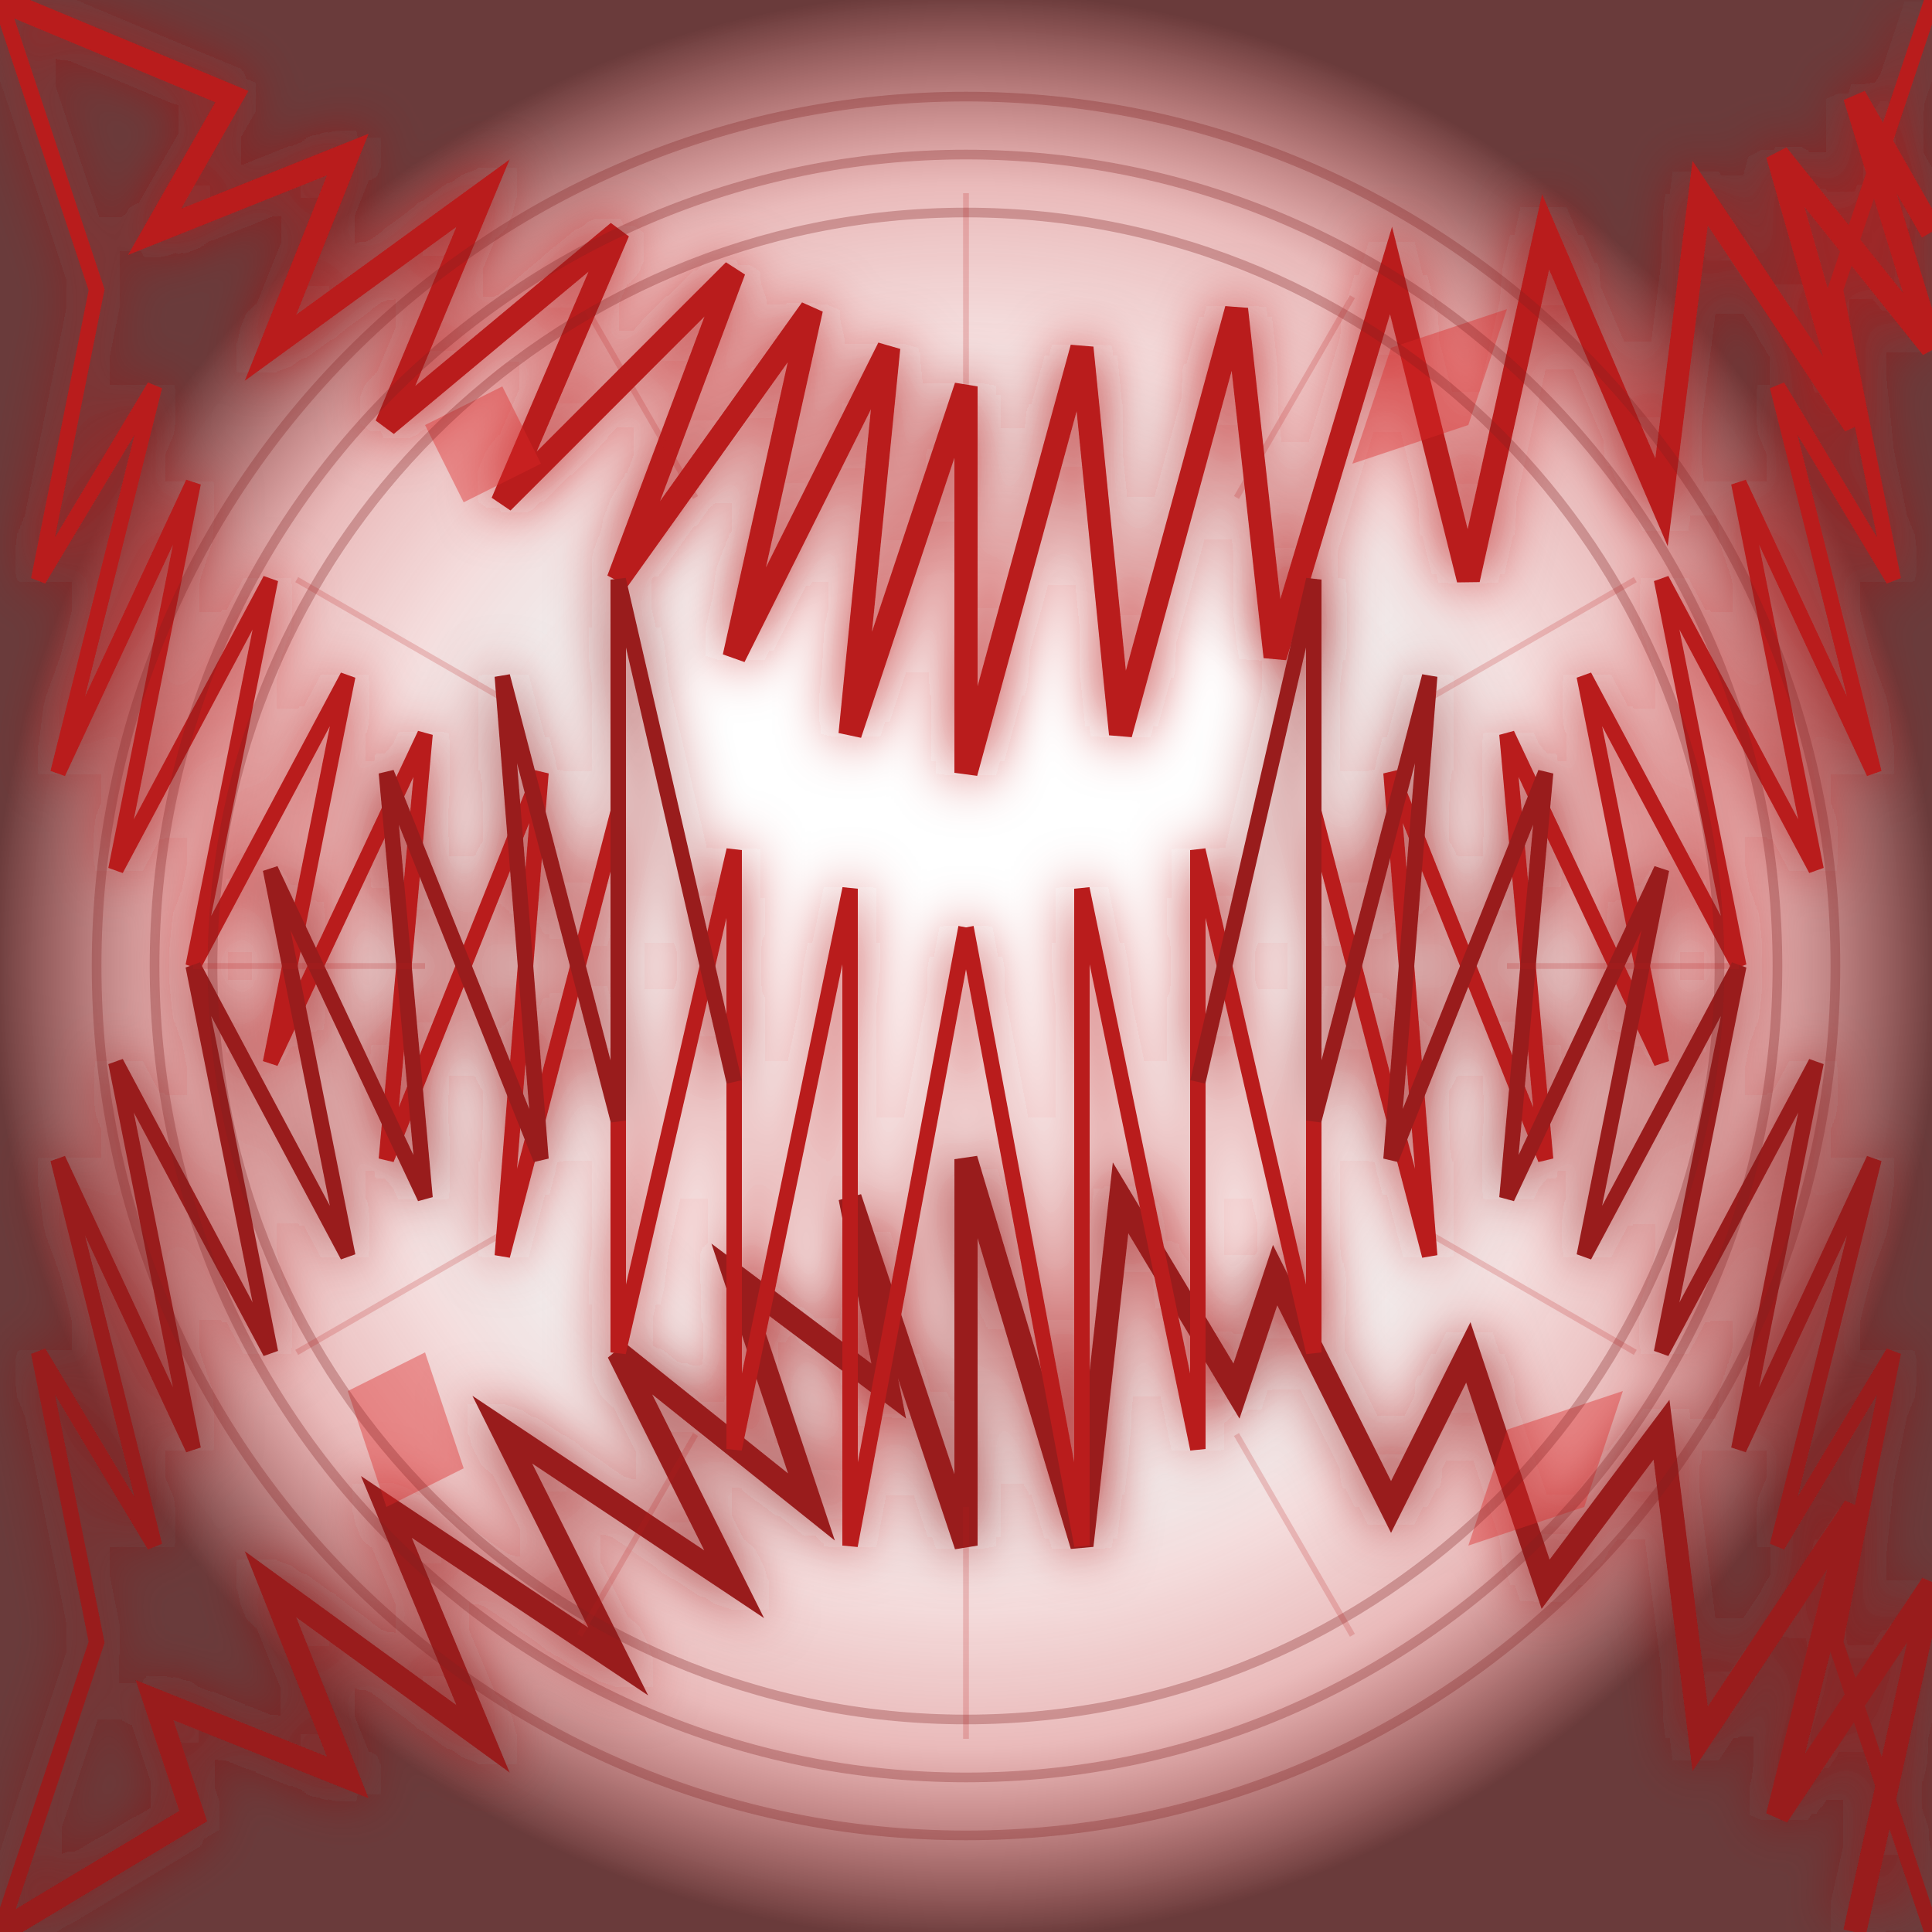
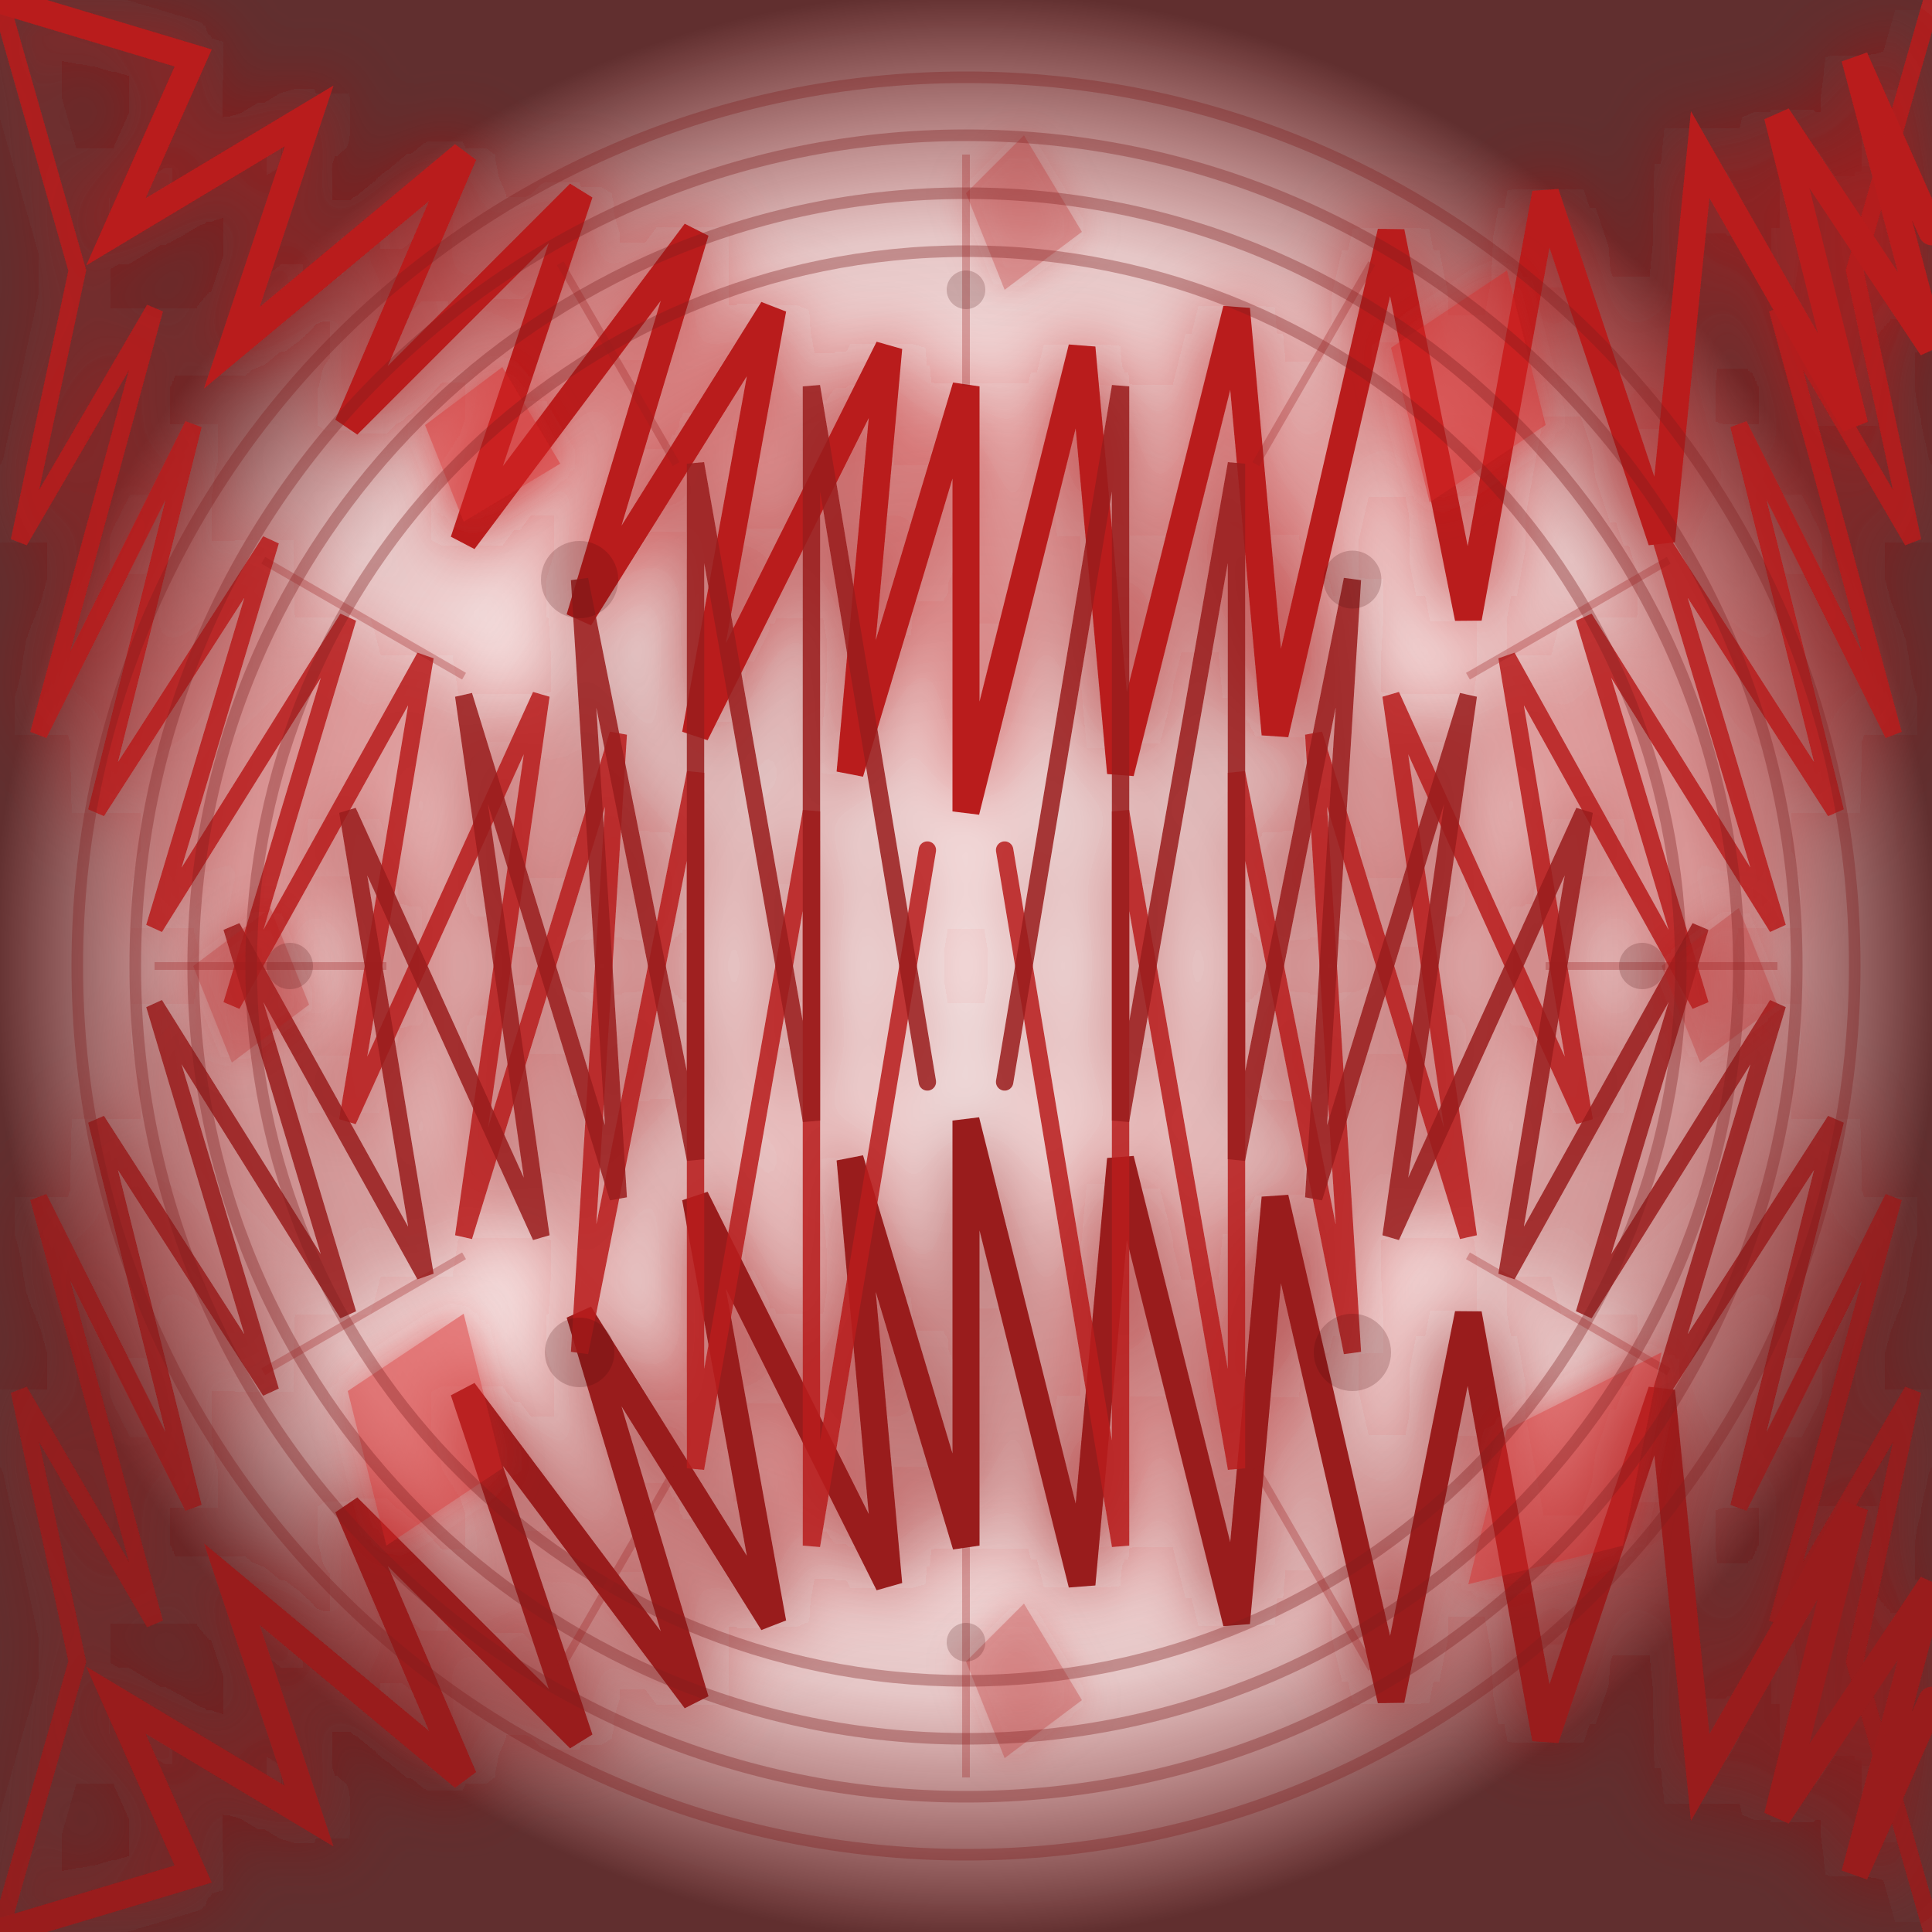
<svg xmlns="http://www.w3.org/2000/svg" viewBox="0 0 100 100" overflow="visible">
  <defs>
-     <radialGradient id="glow" cx="50%" cy="50%" r="50%">
-       <stop offset="40%" stop-color="transparent" />
-       <stop offset="65%" stop-color="#b91c1c" stop-opacity="0.15" />
-       <stop offset="80%" stop-color="#b91c1c" stop-opacity="0.3" />
-       <stop offset="100%" stop-color="#450a0a" stop-opacity="0.8" />
+     <radialGradient id="apoGlow" cx="50%" cy="50%" r="50%">
+       <stop offset="25%" stop-color="transparent" />
+       <stop offset="55%" stop-color="#b91c1c" stop-opacity="0.12" />
+       <stop offset="75%" stop-color="#991b1b" stop-opacity="0.25" />
+       <stop offset="100%" stop-color="#450a0a" stop-opacity="0.85" />
    </radialGradient>
-     <filter id="redGlow">
-       <feGaussianBlur stdDeviation="1.5" result="blur" />
+     <filter id="redGlow2">
+       <feGaussianBlur stdDeviation="2" result="blur" />
+       <feMerge>
+         <feMergeNode in="blur" />
+         <feMergeNode in="SourceGraphic" />
+       </feMerge>
+     </filter>
+     <filter id="particleGlow">
+       <feGaussianBlur stdDeviation="1" result="blur" />
      <feMerge>
        <feMergeNode in="blur" />
        <feMergeNode in="SourceGraphic" />
      </feMerge>
    </filter>
  </defs>
-   <rect x="0" y="0" width="100" height="100" fill="url(#glow)" />
-   <g fill="none" filter="url(#redGlow)">
-     <path d="M0 0 L12 5 L8 12 L18 8 L14 18 L25 10 L20 22 L32 12 L26 26 L38 14 L32 30 L42 16 L38 34 L46 18 L44 38 L50 20 L50 40 L56 18 L58 38 L64 16 L66 34 L72 14 L76 30 L80 12 L86 26 L88 10 L96 22 L92 8 L100 18 L96 5 L100 12" stroke="#b91c1c" stroke-width="1.2" />
-     <path d="M0 100 L10 94 L8 88 L18 92 L14 82 L25 90 L20 78 L32 86 L26 74 L38 82 L32 70 L42 78 L38 66 L46 72 L44 62 L50 80 L50 60 L56 80 L58 62 L64 72 L66 66 L72 78 L76 70 L80 82 L86 74 L88 90 L96 78 L92 94 L100 82 L96 100" stroke="#991b1b" stroke-width="1.2" />
-     <path d="M0 0 L5 15 L2 30 L8 20 L3 40 L10 25 L6 45 L14 30 L10 50 L18 35 L14 55 L22 38 L20 60 L28 40 L26 65 L32 42 L32 70 L38 44 L38 75 L44 46 L44 80 L50 48" stroke="#b91c1c" stroke-width="0.8" />
-     <path d="M100 0 L95 15 L98 30 L92 20 L97 40 L90 25 L94 45 L86 30 L90 50 L82 35 L86 55 L78 38 L80 60 L72 40 L74 65 L68 42 L68 70 L62 44 L62 75 L56 46 L56 80 L50 48" stroke="#b91c1c" stroke-width="0.8" />
-     <path d="M0 100 L5 85 L2 70 L8 80 L3 60 L10 75 L6 55 L14 70 L10 50 L18 65 L14 45 L22 62 L20 40 L28 60 L26 35 L32 58 L32 30 L38 56" stroke="#991b1b" stroke-width="0.8" />
-     <path d="M100 100 L95 85 L98 70 L92 80 L97 60 L90 75 L94 55 L86 70 L90 50 L82 65 L86 45 L78 62 L80 40 L72 60 L74 35 L68 58 L68 30 L62 56" stroke="#991b1b" stroke-width="0.8" />
+   <rect x="0" y="0" width="100" height="100" fill="url(#apoGlow)" />
+   <g fill="none" filter="url(#redGlow2)" stroke-linecap="round">
+     <path d="M0 0 L10 3 L6 12 L16 6 L12 18 L24 8 L18 22 L30 10 L24 28 L36 12 L30 32 L40 16 L36 38 L46 18 L44 40 L50 20 L50 42 L56 18 L58 40 L64 16 L66 38 L72 12 L76 32 L80 10 L86 28 L88 8 L96 22 L92 6 L100 18 L96 3 L100 12" stroke="#b91c1c" stroke-width="1.4" />
+     <path d="M0 100 L10 97 L6 88 L16 94 L12 82 L24 92 L18 78 L30 90 L24 72 L36 88 L30 68 L40 84 L36 62 L46 82 L44 60 L50 80 L50 58 L56 82 L58 60 L64 84 L66 62 L72 88 L76 68 L80 90 L86 72 L88 92 L96 78 L92 94 L100 82 L96 97 L100 88" stroke="#991b1b" stroke-width="1.4" />
+     <path d="M0 0 L4 14 L1 28 L8 16 L2 38 L10 22 L5 42 L14 28 L8 48 L18 32 L12 52 L22 34 L18 58 L28 36 L24 64 L32 38 L30 70 L36 40 L36 76 L42 42 L42 80 L48 44" stroke="#b91c1c" stroke-width="0.9" opacity="0.85" />
+     <path d="M100 0 L96 14 L99 28 L92 16 L98 38 L90 22 L95 42 L86 28 L92 48 L82 32 L88 52 L78 34 L82 58 L72 36 L76 64 L68 38 L70 70 L64 40 L64 76 L58 42 L58 80 L52 44" stroke="#b91c1c" stroke-width="0.9" opacity="0.85" />
+     <path d="M0 100 L4 86 L1 72 L8 84 L2 62 L10 78 L5 58 L14 72 L8 52 L18 68 L12 48 L22 66 L18 42 L28 64 L24 36 L32 62 L30 30 L36 60 L36 24 L42 58 L42 20 L48 56" stroke="#991b1b" stroke-width="0.9" opacity="0.85" />
+     <path d="M100 100 L96 86 L99 72 L92 84 L98 62 L90 78 L95 58 L86 72 L92 52 L82 68 L88 48 L78 66 L82 42 L72 64 L76 36 L68 62 L70 30 L64 60 L64 24 L58 58 L58 20 L52 56" stroke="#991b1b" stroke-width="0.9" opacity="0.85" />
  </g>
-   <g fill="none" opacity="0.4">
-     <path d="M22 22 L26 20 L28 24 L24 26 Z" fill="#dc2626" />
-     <path d="M72 18 L78 16 L76 22 L70 24 Z" fill="#dc2626" />
-     <path d="M18 72 L22 70 L24 76 L20 78 Z" fill="#dc2626" />
-     <path d="M78 74 L84 72 L82 78 L76 80 Z" fill="#dc2626" />
+   <g fill="none" opacity="0.5" filter="url(#particleGlow)">
+     <path d="M22 22 L26 19 L29 24 L24 27 Z" fill="#dc2626" />
+     <path d="M72 18 L78 14 L80 22 L74 26 Z" fill="#dc2626" />
+     <path d="M18 72 L24 68 L26 76 L20 80 Z" fill="#dc2626" />
+     <path d="M78 74 L86 70 L84 80 L76 82 Z" fill="#dc2626" />
+     <path d="M10 50 L14 47 L16 52 L12 55 Z" fill="#b91c1c" opacity="0.6" />
+     <path d="M86 50 L90 47 L92 52 L88 55 Z" fill="#b91c1c" opacity="0.6" />
+     <path d="M50 10 L53 7 L56 12 L52 15 Z" fill="#b91c1c" opacity="0.6" />
+     <path d="M50 86 L53 83 L56 88 L52 91 Z" fill="#b91c1c" opacity="0.6" />
  </g>
-   <g fill="none" stroke="#7f1d1d" stroke-width="0.5" opacity="0.3">
-     <circle cx="50" cy="50" r="45" />
-     <circle cx="50" cy="50" r="42" />
-     <circle cx="50" cy="50" r="39" />
+   <g fill="none" stroke="#7f1d1d" stroke-width="0.6" opacity="0.35">
+     <circle cx="50" cy="50" r="46" />
+     <circle cx="50" cy="50" r="43" />
+     <circle cx="50" cy="50" r="40" />
+     <circle cx="50" cy="50" r="37" />
  </g>
-   <g stroke="#b91c1c" stroke-width="0.3" opacity="0.2">
-     <line x1="50" y1="10" x2="50" y2="22" transform="rotate(0 50 50)" />
-     <line x1="50" y1="10" x2="50" y2="22" transform="rotate(30 50 50)" />
-     <line x1="50" y1="10" x2="50" y2="22" transform="rotate(60 50 50)" />
-     <line x1="50" y1="10" x2="50" y2="22" transform="rotate(90 50 50)" />
-     <line x1="50" y1="10" x2="50" y2="22" transform="rotate(120 50 50)" />
-     <line x1="50" y1="10" x2="50" y2="22" transform="rotate(150 50 50)" />
-     <line x1="50" y1="10" x2="50" y2="22" transform="rotate(180 50 50)" />
-     <line x1="50" y1="10" x2="50" y2="22" transform="rotate(210 50 50)" />
-     <line x1="50" y1="10" x2="50" y2="22" transform="rotate(240 50 50)" />
-     <line x1="50" y1="10" x2="50" y2="22" transform="rotate(270 50 50)" />
-     <line x1="50" y1="10" x2="50" y2="22" transform="rotate(300 50 50)" />
-     <line x1="50" y1="10" x2="50" y2="22" transform="rotate(330 50 50)" />
+   <g stroke="#991b1b" stroke-width="0.4" opacity="0.3">
+     <line x1="50" y1="8" x2="50" y2="20" transform="rotate(0 50 50)" />
+     <line x1="50" y1="8" x2="50" y2="20" transform="rotate(30 50 50)" />
+     <line x1="50" y1="8" x2="50" y2="20" transform="rotate(60 50 50)" />
+     <line x1="50" y1="8" x2="50" y2="20" transform="rotate(90 50 50)" />
+     <line x1="50" y1="8" x2="50" y2="20" transform="rotate(120 50 50)" />
+     <line x1="50" y1="8" x2="50" y2="20" transform="rotate(150 50 50)" />
+     <line x1="50" y1="8" x2="50" y2="20" transform="rotate(180 50 50)" />
+     <line x1="50" y1="8" x2="50" y2="20" transform="rotate(210 50 50)" />
+     <line x1="50" y1="8" x2="50" y2="20" transform="rotate(240 50 50)" />
+     <line x1="50" y1="8" x2="50" y2="20" transform="rotate(270 50 50)" />
+     <line x1="50" y1="8" x2="50" y2="20" transform="rotate(300 50 50)" />
+     <line x1="50" y1="8" x2="50" y2="20" transform="rotate(330 50 50)" />
+   </g>
+   <g fill="#450a0a" opacity="0.2">
+     <circle cx="30" cy="30" r="2" />
+     <circle cx="70" cy="30" r="1.5" />
+     <circle cx="30" cy="70" r="1.8" />
+     <circle cx="70" cy="70" r="2" />
+     <circle cx="50" cy="15" r="1" />
+     <circle cx="50" cy="85" r="1" />
+     <circle cx="15" cy="50" r="1.2" />
+     <circle cx="85" cy="50" r="1.2" />
  </g>
</svg>
